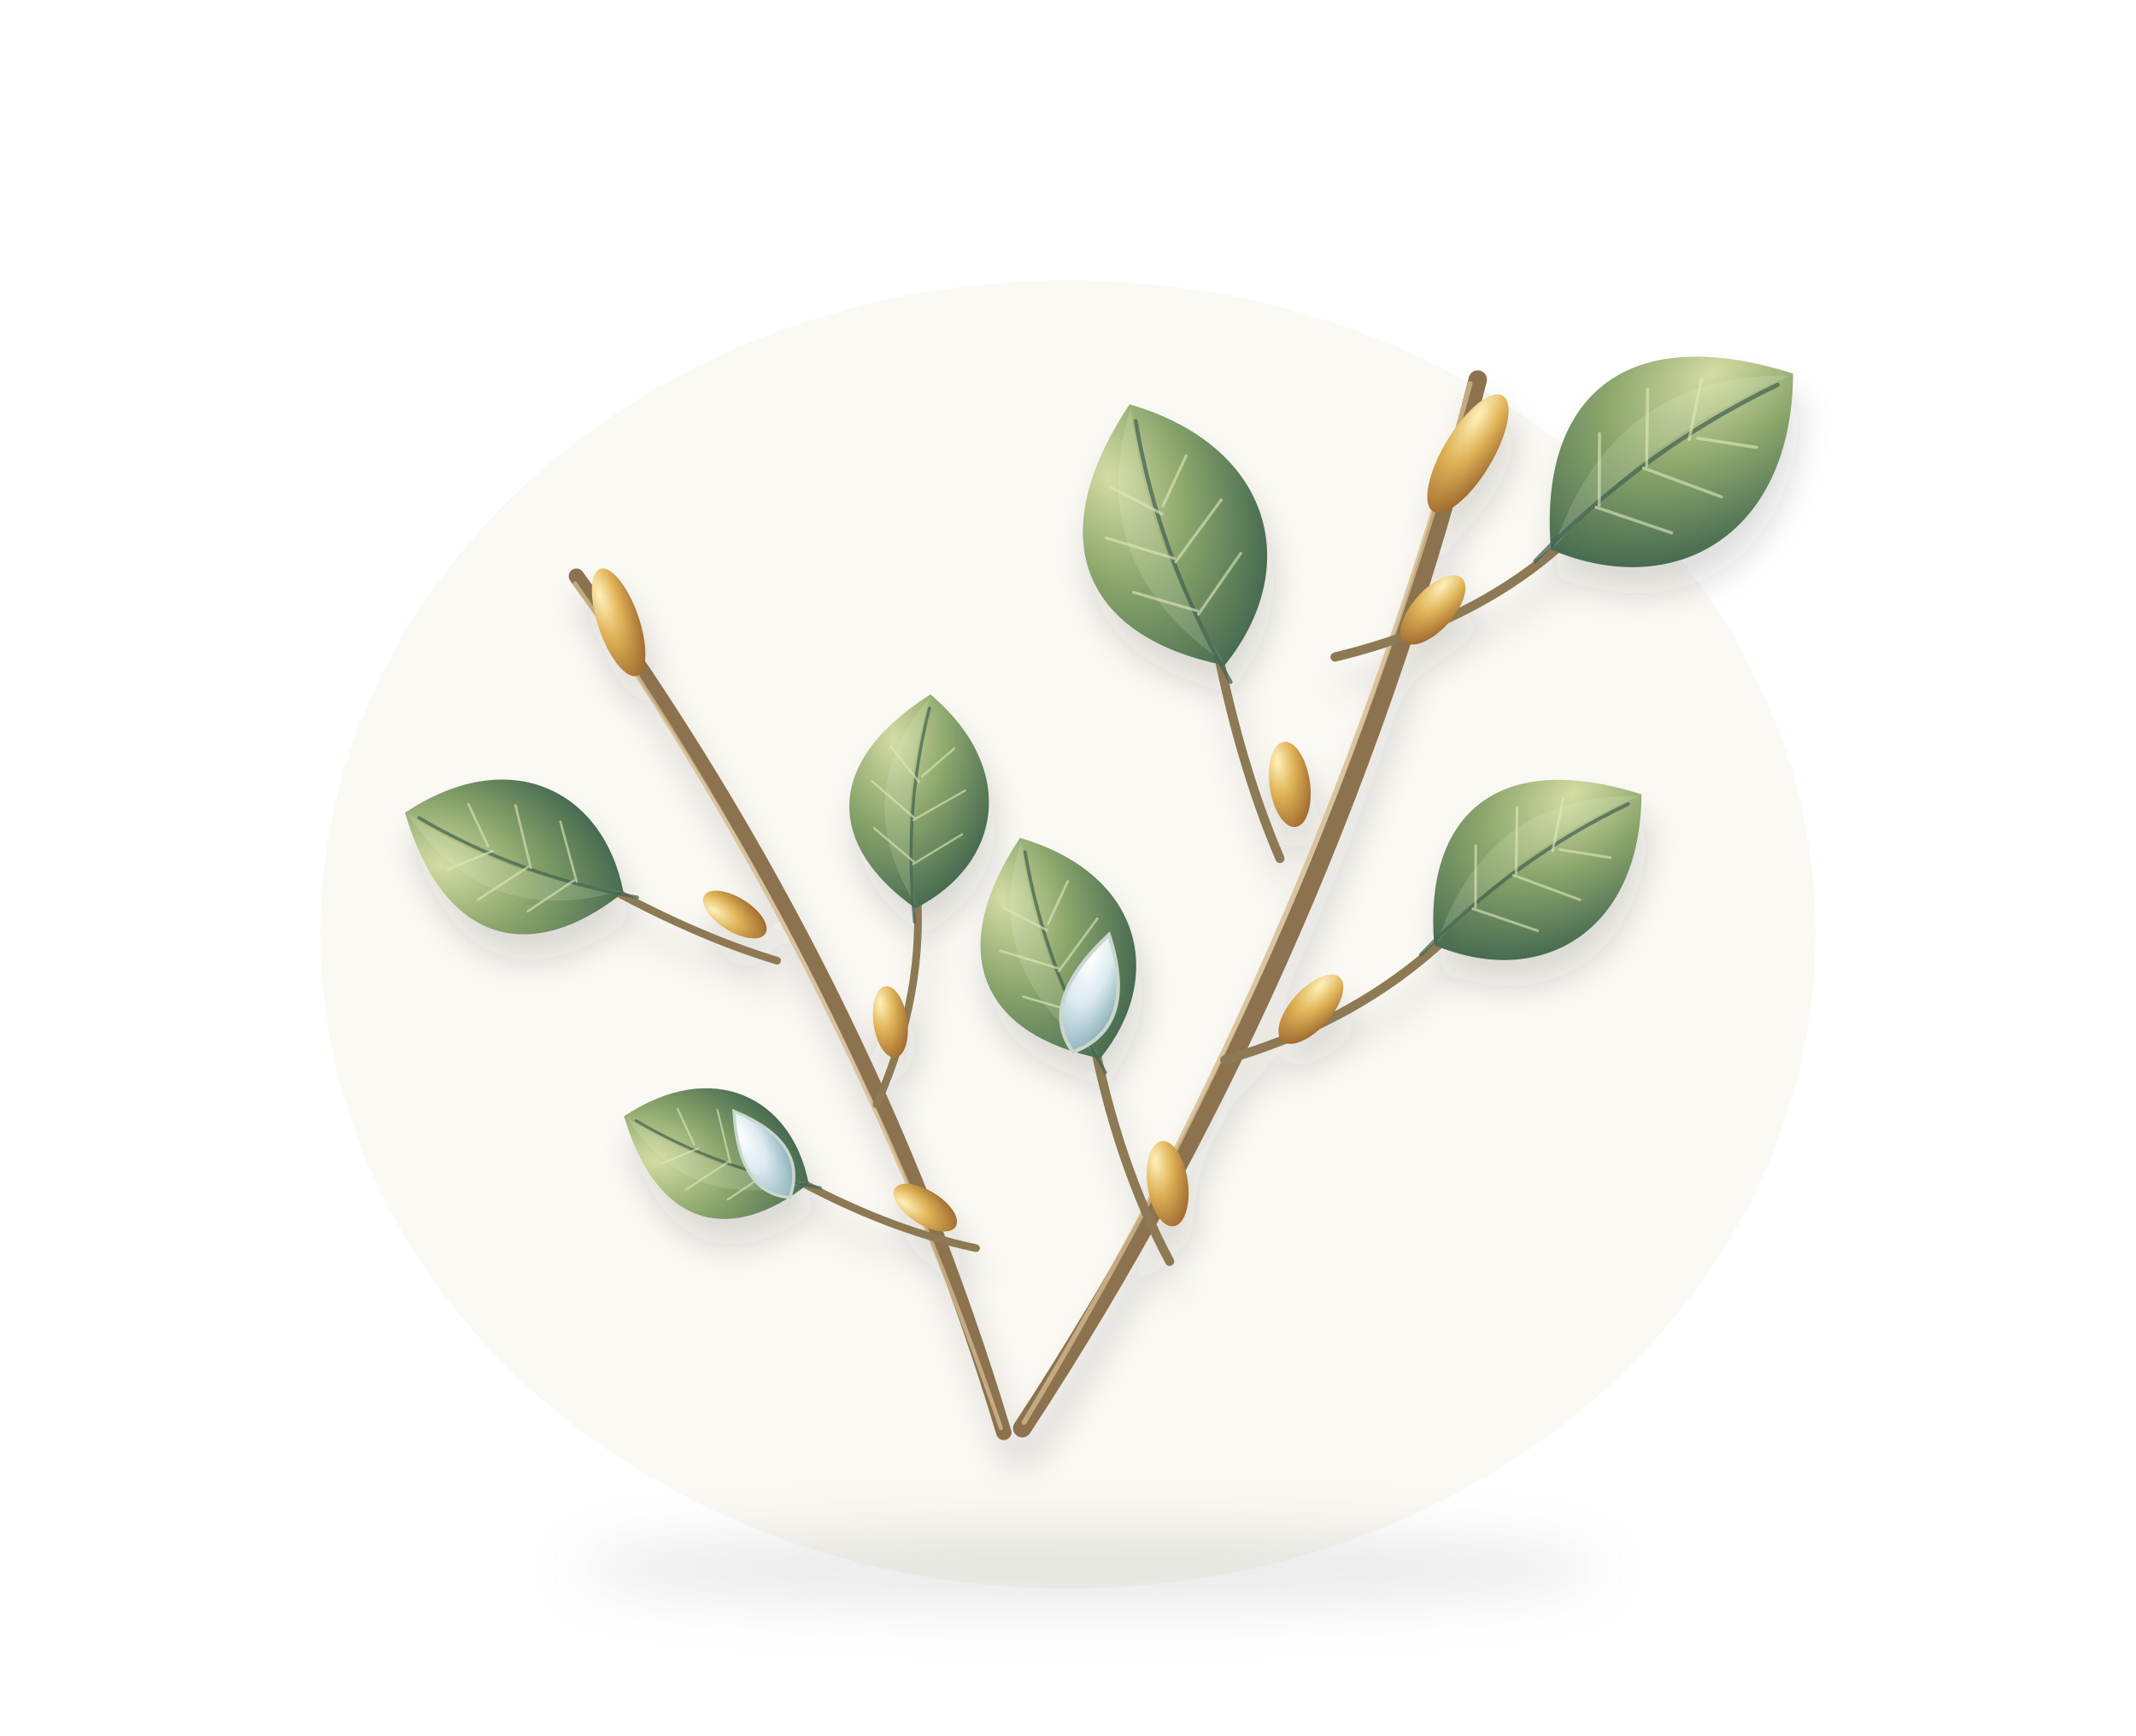
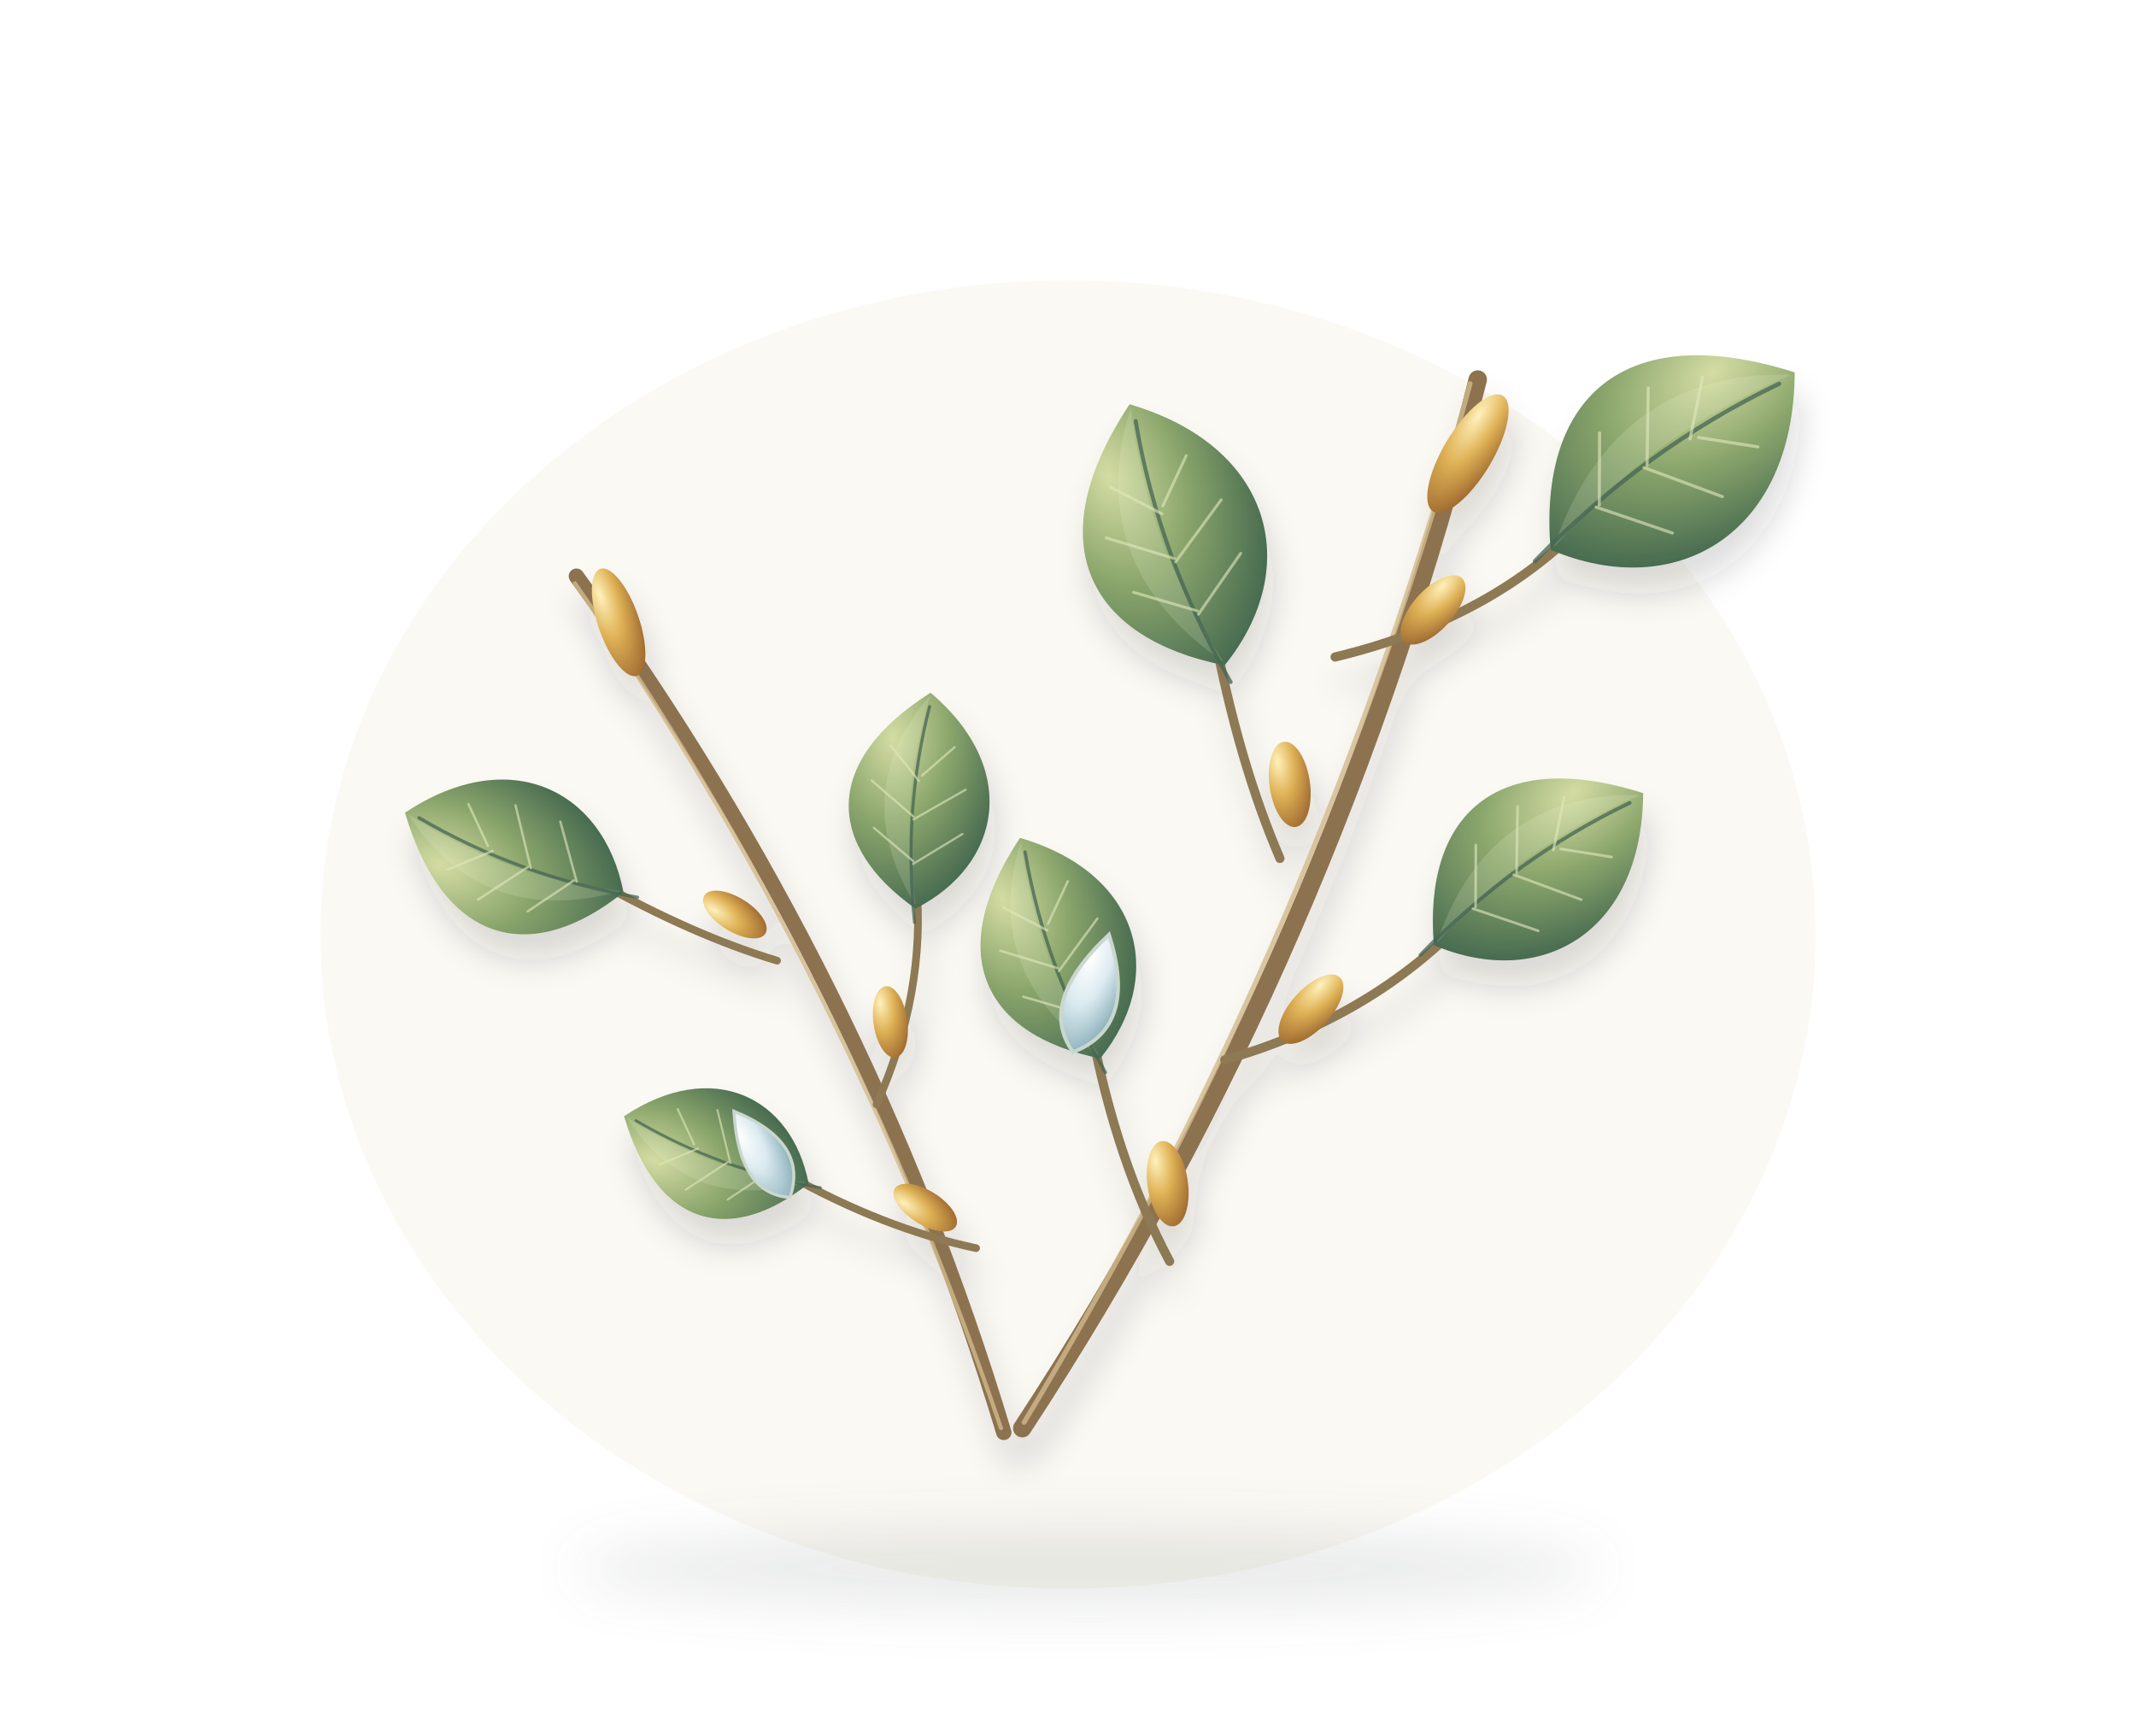
<svg xmlns="http://www.w3.org/2000/svg" viewBox="0 0 320 260" role="img" aria-labelledby="kv-month-2030-4-title kv-month-2030-4-description">
  <defs>
    <linearGradient id="kv-month-2030-4-paper" x1="0" y1="0" x2=".85" y2="1">
      <stop stop-color="#fffaf0" />
      <stop offset=".57" stop-color="#eee5d4" />
      <stop offset="1" stop-color="#b7ae9c" />
    </linearGradient>
    <linearGradient id="kv-month-2030-4-wine" x1="0" y1="0" x2=".95" y2="1">
      <stop stop-color="#bf6a83" />
      <stop offset=".4" stop-color="#973f5a" />
      <stop offset="1" stop-color="#5d2036" />
    </linearGradient>
    <linearGradient id="kv-month-2030-4-teal" x1="0" y1="0" x2="1" y2="1">
      <stop stop-color="#8ec5b8" />
      <stop offset=".48" stop-color="#488c80" />
      <stop offset="1" stop-color="#24574f" />
    </linearGradient>
    <linearGradient id="kv-month-2030-4-gold" x1="0" y1="0" x2=".8" y2="1">
      <stop stop-color="#fff2b7" />
      <stop offset=".22" stop-color="#d1aa5b" />
      <stop offset=".4" stop-color="#f1d68b" />
      <stop offset=".67" stop-color="#ad8439" />
      <stop offset="1" stop-color="#7b5b2c" />
    </linearGradient>
    <linearGradient id="kv-month-2030-4-metal" x1="0" y1="0" x2="1" y2=".9">
      <stop stop-color="#fafdfb" />
      <stop offset=".2" stop-color="#c6d0d0" />
      <stop offset=".43" stop-color="#fbfcf3" />
      <stop offset=".6" stop-color="#9cabae" />
      <stop offset="1" stop-color="#4c636d" />
    </linearGradient>
    <linearGradient id="kv-month-2030-4-ink" x1="0" y1="0" x2=".7" y2="1">
      <stop stop-color="#66747d" />
      <stop offset=".45" stop-color="#35424f" />
      <stop offset="1" stop-color="#17242f" />
    </linearGradient>
    <radialGradient id="kv-month-2030-4-glass" cx="30%" cy="20%" r="85%">
      <stop stop-color="#fff" stop-opacity=".9" />
      <stop offset=".5" stop-color="#eaf5ed" stop-opacity=".3" />
      <stop offset="1" stop-color="#86a3ae" stop-opacity=".55" />
    </radialGradient>
    <filter id="kv-month-2030-4-shadow" x="-35%" y="-35%" width="180%" height="190%">
      <feDropShadow dx="0" dy="6" stdDeviation="4" flood-color="#35262d" flood-opacity=".17" />
    </filter>
    <filter id="kv-month-2030-4-soft" x="-50%" y="-100%" width="200%" height="300%">
      <feGaussianBlur stdDeviation="3.5" />
    </filter>
  </defs>
  <defs>
    <radialGradient id="kv-month-2030-4-m-green" cx="28%" cy="22%" r="85%">
      <stop stop-color="#b1c6a0" />
      <stop offset=".47" stop-color="#62866b" />
      <stop offset="1" stop-color="#244c43" />
    </radialGradient>
    <radialGradient id="kv-month-2030-4-m-leaf" cx="28%" cy="22%" r="85%">
      <stop stop-color="#d4dca3" />
      <stop offset=".47" stop-color="#8ba66c" />
      <stop offset="1" stop-color="#43674e" />
    </radialGradient>
    <radialGradient id="kv-month-2030-4-m-ice" cx="28%" cy="22%" r="85%">
      <stop stop-color="#ffffff" />
      <stop offset=".47" stop-color="#dbeaf0" />
      <stop offset="1" stop-color="#8aafb9" />
    </radialGradient>
    <radialGradient id="kv-month-2030-4-m-petal" cx="28%" cy="22%" r="85%">
      <stop stop-color="#ffffff" />
      <stop offset=".47" stop-color="#f4f3e7" />
      <stop offset="1" stop-color="#c2d0c0" />
    </radialGradient>
    <radialGradient id="kv-month-2030-4-m-wood" cx="28%" cy="22%" r="85%">
      <stop stop-color="#dfb47d" />
      <stop offset=".47" stop-color="#956b43" />
      <stop offset="1" stop-color="#523a2d" />
    </radialGradient>
    <radialGradient id="kv-month-2030-4-m-woodDark" cx="28%" cy="22%" r="85%">
      <stop stop-color="#c49866" />
      <stop offset=".47" stop-color="#7e583b" />
      <stop offset="1" stop-color="#422e26" />
    </radialGradient>
    <radialGradient id="kv-month-2030-4-m-purple" cx="28%" cy="22%" r="85%">
      <stop stop-color="#e4d8e7" />
      <stop offset=".47" stop-color="#ad8bb8" />
      <stop offset="1" stop-color="#6a4f7e" />
    </radialGradient>
    <radialGradient id="kv-month-2030-4-m-berry" cx="28%" cy="22%" r="85%">
      <stop stop-color="#f7a3a0" />
      <stop offset=".47" stop-color="#b13a51" />
      <stop offset="1" stop-color="#67283b" />
    </radialGradient>
    <radialGradient id="kv-month-2030-4-m-apple" cx="28%" cy="22%" r="85%">
      <stop stop-color="#f0b89d" />
      <stop offset=".47" stop-color="#b95855" />
      <stop offset="1" stop-color="#762e43" />
    </radialGradient>
    <radialGradient id="kv-month-2030-4-m-gold" cx="28%" cy="22%" r="85%">
      <stop stop-color="#fae4a3" />
      <stop offset=".47" stop-color="#c8a463" />
      <stop offset="1" stop-color="#80603f" />
    </radialGradient>
    <radialGradient id="kv-month-2030-4-m-copper" cx="28%" cy="22%" r="85%">
      <stop stop-color="#efbf82" />
      <stop offset=".47" stop-color="#ce8251" />
      <stop offset="1" stop-color="#854b3c" />
    </radialGradient>
    <radialGradient id="kv-month-2030-4-m-amber" cx="28%" cy="22%" r="85%">
      <stop stop-color="#fff1bb" />
      <stop offset=".47" stop-color="#dfb256" />
      <stop offset="1" stop-color="#a16c31" />
    </radialGradient>
    <radialGradient id="kv-month-2030-4-m-wax" cx="28%" cy="22%" r="85%">
      <stop stop-color="#fffdf0" />
      <stop offset=".47" stop-color="#ece4cd" />
      <stop offset="1" stop-color="#c6bc9f" />
    </radialGradient>
    <radialGradient id="kv-month-2030-4-m-pearl" cx="28%" cy="22%" r="85%">
      <stop stop-color="#ffffff" />
      <stop offset=".47" stop-color="#ede6dc" />
      <stop offset="1" stop-color="#b1aaa3" />
    </radialGradient>
    <linearGradient id="kv-month-2030-4-m-glass" x1="0" x2="1">
      <stop stop-color="#d9e4df" stop-opacity=".8" />
      <stop offset=".12" stop-color="#fff" stop-opacity=".72" />
      <stop offset=".4" stop-color="#e3ebe3" stop-opacity=".1" />
      <stop offset=".82" stop-color="#baccc6" stop-opacity=".38" />
      <stop offset="1" stop-color="#718e88" stop-opacity=".48" />
    </linearGradient>
    <linearGradient id="kv-month-2030-4-m-ribbon" x1="0" y1="0" x2="1" y2="1">
      <stop stop-color="#b95f70" />
      <stop offset=".43" stop-color="#853a50" />
      <stop offset=".72" stop-color="#9d425a" />
      <stop offset="1" stop-color="#60283d" />
    </linearGradient>
    <radialGradient id="kv-month-2030-4-m-flame" cx="40%" cy="70%">
      <stop stop-color="#fffce2" />
      <stop offset=".42" stop-color="#ffe1a2" />
      <stop offset=".8" stop-color="#e6ab5c" />
      <stop offset="1" stop-color="#c47c48" />
    </radialGradient>
    <filter id="kv-month-2030-4-m-shadow" x="-40%" y="-40%" width="180%" height="195%">
      <feDropShadow dx="1" dy="4" stdDeviation="2.4" flood-color="#2b3330" flood-opacity=".16" />
    </filter>
    <filter id="kv-month-2030-4-m-blur" x="-50%" y="-150%" width="200%" height="400%">
      <feGaussianBlur stdDeviation="4" />
    </filter>
  </defs>
  <ellipse cx="160" cy="140" rx="112" ry="98" fill="#f6f2e7" opacity=".46" />
  <ellipse cx="163" cy="235" rx="77" ry="6" fill="#445049" opacity=".12" filter="url(#kv-month-2030-4-m-blur)" />
  <g data-month-composition="2030-4" filter="url(#kv-month-2030-4-m-shadow)">
    <g transform="translate(123 147) rotate(-33) scale(0.77)">
      <path d="M-18 93Q8 4 3-92" fill="none" stroke="#8d7250" stroke-width="3" opacity="1" stroke-linecap="round" stroke-linejoin="round" />
      <path d="M-18 92Q5 1 2-91" fill="none" stroke="#d1b98b" stroke-width="0.8" opacity="0.8" stroke-linecap="round" stroke-linejoin="round" />
      <path d="M-3 60Q-16 47 -26 28" fill="none" stroke="#8d7952" stroke-width="1.5" opacity="1" stroke-linecap="round" stroke-linejoin="round" />
      <g transform="translate(-27 27) rotate(-37) scale(0.49)">
        <path d="M0 12C-33-8-38-38 0-66C34-41 30-6 0 12Z" fill="url(#kv-month-2030-4-m-leaf)" />
        <path d="M0 11C-17-13-20-39 0-65C-7-36-5-12 0 11Z" fill="#f5f7db" opacity=".16" />
        <path d="M0 17Q-7-23 0-61" fill="none" stroke="#466453" stroke-width="1.1" opacity="0.75" stroke-linecap="round" stroke-linejoin="round" />
        <path d="M-2-5-17-16m14-5-16-12m17-1-11-12M-2-4 15-16M-3-20 15-32M-1-36 10-47" fill="none" stroke="#dee7bc" stroke-width="0.8" opacity="0.62" stroke-linecap="round" stroke-linejoin="round" />
      </g>
      <ellipse cx="-7" cy="48" rx="3.3" ry="7" fill="url(#kv-month-2030-4-m-amber)" transform="rotate(-25 -7 48)" />
      <path d="M-4 26Q16 13 26 -6" fill="none" stroke="#8d7952" stroke-width="1.5" opacity="1" stroke-linecap="round" stroke-linejoin="round" />
-       <g transform="translate(27 -7) rotate(37) scale(0.535)">
+       <g transform="translate(27 -7) rotate(37) scale(0.54)">
        <path d="M0 12C-33-8-38-38 0-66C34-41 30-6 0 12Z" fill="url(#kv-month-2030-4-m-leaf)" />
        <path d="M0 11C-17-13-20-39 0-65C-7-36-5-12 0 11Z" fill="#f5f7db" opacity=".16" />
        <path d="M0 17Q-7-23 0-61" fill="none" stroke="#466453" stroke-width="1.1" opacity="0.75" stroke-linecap="round" stroke-linejoin="round" />
        <path d="M-2-5-17-16m14-5-16-12m17-1-11-12M-2-4 15-16M-3-20 15-32M-1-36 10-47" fill="none" stroke="#dee7bc" stroke-width="0.8" opacity="0.62" stroke-linecap="round" stroke-linejoin="round" />
      </g>
      <ellipse cx="7" cy="14" rx="3.3" ry="7" fill="url(#kv-month-2030-4-m-amber)" transform="rotate(25 7 14)" />
      <path d="M-5 -8Q-16 -21 -26 -40" fill="none" stroke="#8d7952" stroke-width="1.5" opacity="1" stroke-linecap="round" stroke-linejoin="round" />
      <g transform="translate(-27 -41) rotate(-37) scale(0.58)">
        <path d="M0 12C-33-8-38-38 0-66C34-41 30-6 0 12Z" fill="url(#kv-month-2030-4-m-leaf)" />
        <path d="M0 11C-17-13-20-39 0-65C-7-36-5-12 0 11Z" fill="#f5f7db" opacity=".16" />
        <path d="M0 17Q-7-23 0-61" fill="none" stroke="#466453" stroke-width="1.1" opacity="0.75" stroke-linecap="round" stroke-linejoin="round" />
        <path d="M-2-5-17-16m14-5-16-12m17-1-11-12M-2-4 15-16M-3-20 15-32M-1-36 10-47" fill="none" stroke="#dee7bc" stroke-width="0.8" opacity="0.62" stroke-linecap="round" stroke-linejoin="round" />
      </g>
      <ellipse cx="-7" cy="-20" rx="3.3" ry="7" fill="url(#kv-month-2030-4-m-amber)" transform="rotate(-25 -7 -20)" />
      <ellipse cx="5" cy="-80" rx="4" ry="11" fill="url(#kv-month-2030-4-m-amber)" transform="rotate(14 5 -80)" />
      <path d="M-28 12Q-36 26-28 32Q-19 25-28 12Z" fill="url(#kv-month-2030-4-m-ice)" stroke="#c9d7ce" stroke-width=".6" />
    </g>
    <g transform="translate(194 137) rotate(17) scale(0.92)">
      <path d="M-18 93Q8 4 3-92" fill="none" stroke="#8d7250" stroke-width="3" opacity="1" stroke-linecap="round" stroke-linejoin="round" />
      <path d="M-18 92Q5 1 2-91" fill="none" stroke="#d1b98b" stroke-width="0.8" opacity="0.8" stroke-linecap="round" stroke-linejoin="round" />
      <path d="M-3 60Q-16 47 -26 28" fill="none" stroke="#8d7952" stroke-width="1.5" opacity="1" stroke-linecap="round" stroke-linejoin="round" />
      <g transform="translate(-27 27) rotate(-37) scale(0.49)">
        <path d="M0 12C-33-8-38-38 0-66C34-41 30-6 0 12Z" fill="url(#kv-month-2030-4-m-leaf)" />
        <path d="M0 11C-17-13-20-39 0-65C-7-36-5-12 0 11Z" fill="#f5f7db" opacity=".16" />
        <path d="M0 17Q-7-23 0-61" fill="none" stroke="#466453" stroke-width="1.1" opacity="0.75" stroke-linecap="round" stroke-linejoin="round" />
        <path d="M-2-5-17-16m14-5-16-12m17-1-11-12M-2-4 15-16M-3-20 15-32M-1-36 10-47" fill="none" stroke="#dee7bc" stroke-width="0.8" opacity="0.62" stroke-linecap="round" stroke-linejoin="round" />
      </g>
      <ellipse cx="-7" cy="48" rx="3.3" ry="7" fill="url(#kv-month-2030-4-m-amber)" transform="rotate(-25 -7 48)" />
      <path d="M-4 26Q16 13 26 -6" fill="none" stroke="#8d7952" stroke-width="1.5" opacity="1" stroke-linecap="round" stroke-linejoin="round" />
-       <g transform="translate(27 -7) rotate(37) scale(0.535)">
+       <g transform="translate(27 -7) rotate(37) scale(0.54)">
        <path d="M0 12C-33-8-38-38 0-66C34-41 30-6 0 12Z" fill="url(#kv-month-2030-4-m-leaf)" />
        <path d="M0 11C-17-13-20-39 0-65C-7-36-5-12 0 11Z" fill="#f5f7db" opacity=".16" />
        <path d="M0 17Q-7-23 0-61" fill="none" stroke="#466453" stroke-width="1.1" opacity="0.75" stroke-linecap="round" stroke-linejoin="round" />
        <path d="M-2-5-17-16m14-5-16-12m17-1-11-12M-2-4 15-16M-3-20 15-32M-1-36 10-47" fill="none" stroke="#dee7bc" stroke-width="0.8" opacity="0.62" stroke-linecap="round" stroke-linejoin="round" />
      </g>
      <ellipse cx="7" cy="14" rx="3.3" ry="7" fill="url(#kv-month-2030-4-m-amber)" transform="rotate(25 7 14)" />
      <path d="M-5 -8Q-16 -21 -26 -40" fill="none" stroke="#8d7952" stroke-width="1.5" opacity="1" stroke-linecap="round" stroke-linejoin="round" />
      <g transform="translate(-27 -41) rotate(-37) scale(0.58)">
        <path d="M0 12C-33-8-38-38 0-66C34-41 30-6 0 12Z" fill="url(#kv-month-2030-4-m-leaf)" />
        <path d="M0 11C-17-13-20-39 0-65C-7-36-5-12 0 11Z" fill="#f5f7db" opacity=".16" />
        <path d="M0 17Q-7-23 0-61" fill="none" stroke="#466453" stroke-width="1.1" opacity="0.75" stroke-linecap="round" stroke-linejoin="round" />
        <path d="M-2-5-17-16m14-5-16-12m17-1-11-12M-2-4 15-16M-3-20 15-32M-1-36 10-47" fill="none" stroke="#dee7bc" stroke-width="0.8" opacity="0.62" stroke-linecap="round" stroke-linejoin="round" />
      </g>
      <ellipse cx="-7" cy="-20" rx="3.3" ry="7" fill="url(#kv-month-2030-4-m-amber)" transform="rotate(-25 -7 -20)" />
      <path d="M-6 -42Q16 -55 26 -74" fill="none" stroke="#8d7952" stroke-width="1.5" opacity="1" stroke-linecap="round" stroke-linejoin="round" />
-       <g transform="translate(27 -75) rotate(37) scale(0.625)">
+       <g transform="translate(27 -75) rotate(37) scale(0.63)">
        <path d="M0 12C-33-8-38-38 0-66C34-41 30-6 0 12Z" fill="url(#kv-month-2030-4-m-leaf)" />
        <path d="M0 11C-17-13-20-39 0-65C-7-36-5-12 0 11Z" fill="#f5f7db" opacity=".16" />
        <path d="M0 17Q-7-23 0-61" fill="none" stroke="#466453" stroke-width="1.1" opacity="0.75" stroke-linecap="round" stroke-linejoin="round" />
        <path d="M-2-5-17-16m14-5-16-12m17-1-11-12M-2-4 15-16M-3-20 15-32M-1-36 10-47" fill="none" stroke="#dee7bc" stroke-width="0.8" opacity="0.62" stroke-linecap="round" stroke-linejoin="round" />
      </g>
      <ellipse cx="7" cy="-54" rx="3.3" ry="7" fill="url(#kv-month-2030-4-m-amber)" transform="rotate(25 7 -54)" />
      <ellipse cx="5" cy="-80" rx="4" ry="11" fill="url(#kv-month-2030-4-m-amber)" transform="rotate(14 5 -80)" />
      <path d="M-28 12Q-36 26-28 32Q-19 25-28 12Z" fill="url(#kv-month-2030-4-m-ice)" stroke="#c9d7ce" stroke-width=".6" />
    </g>
  </g>
</svg>
